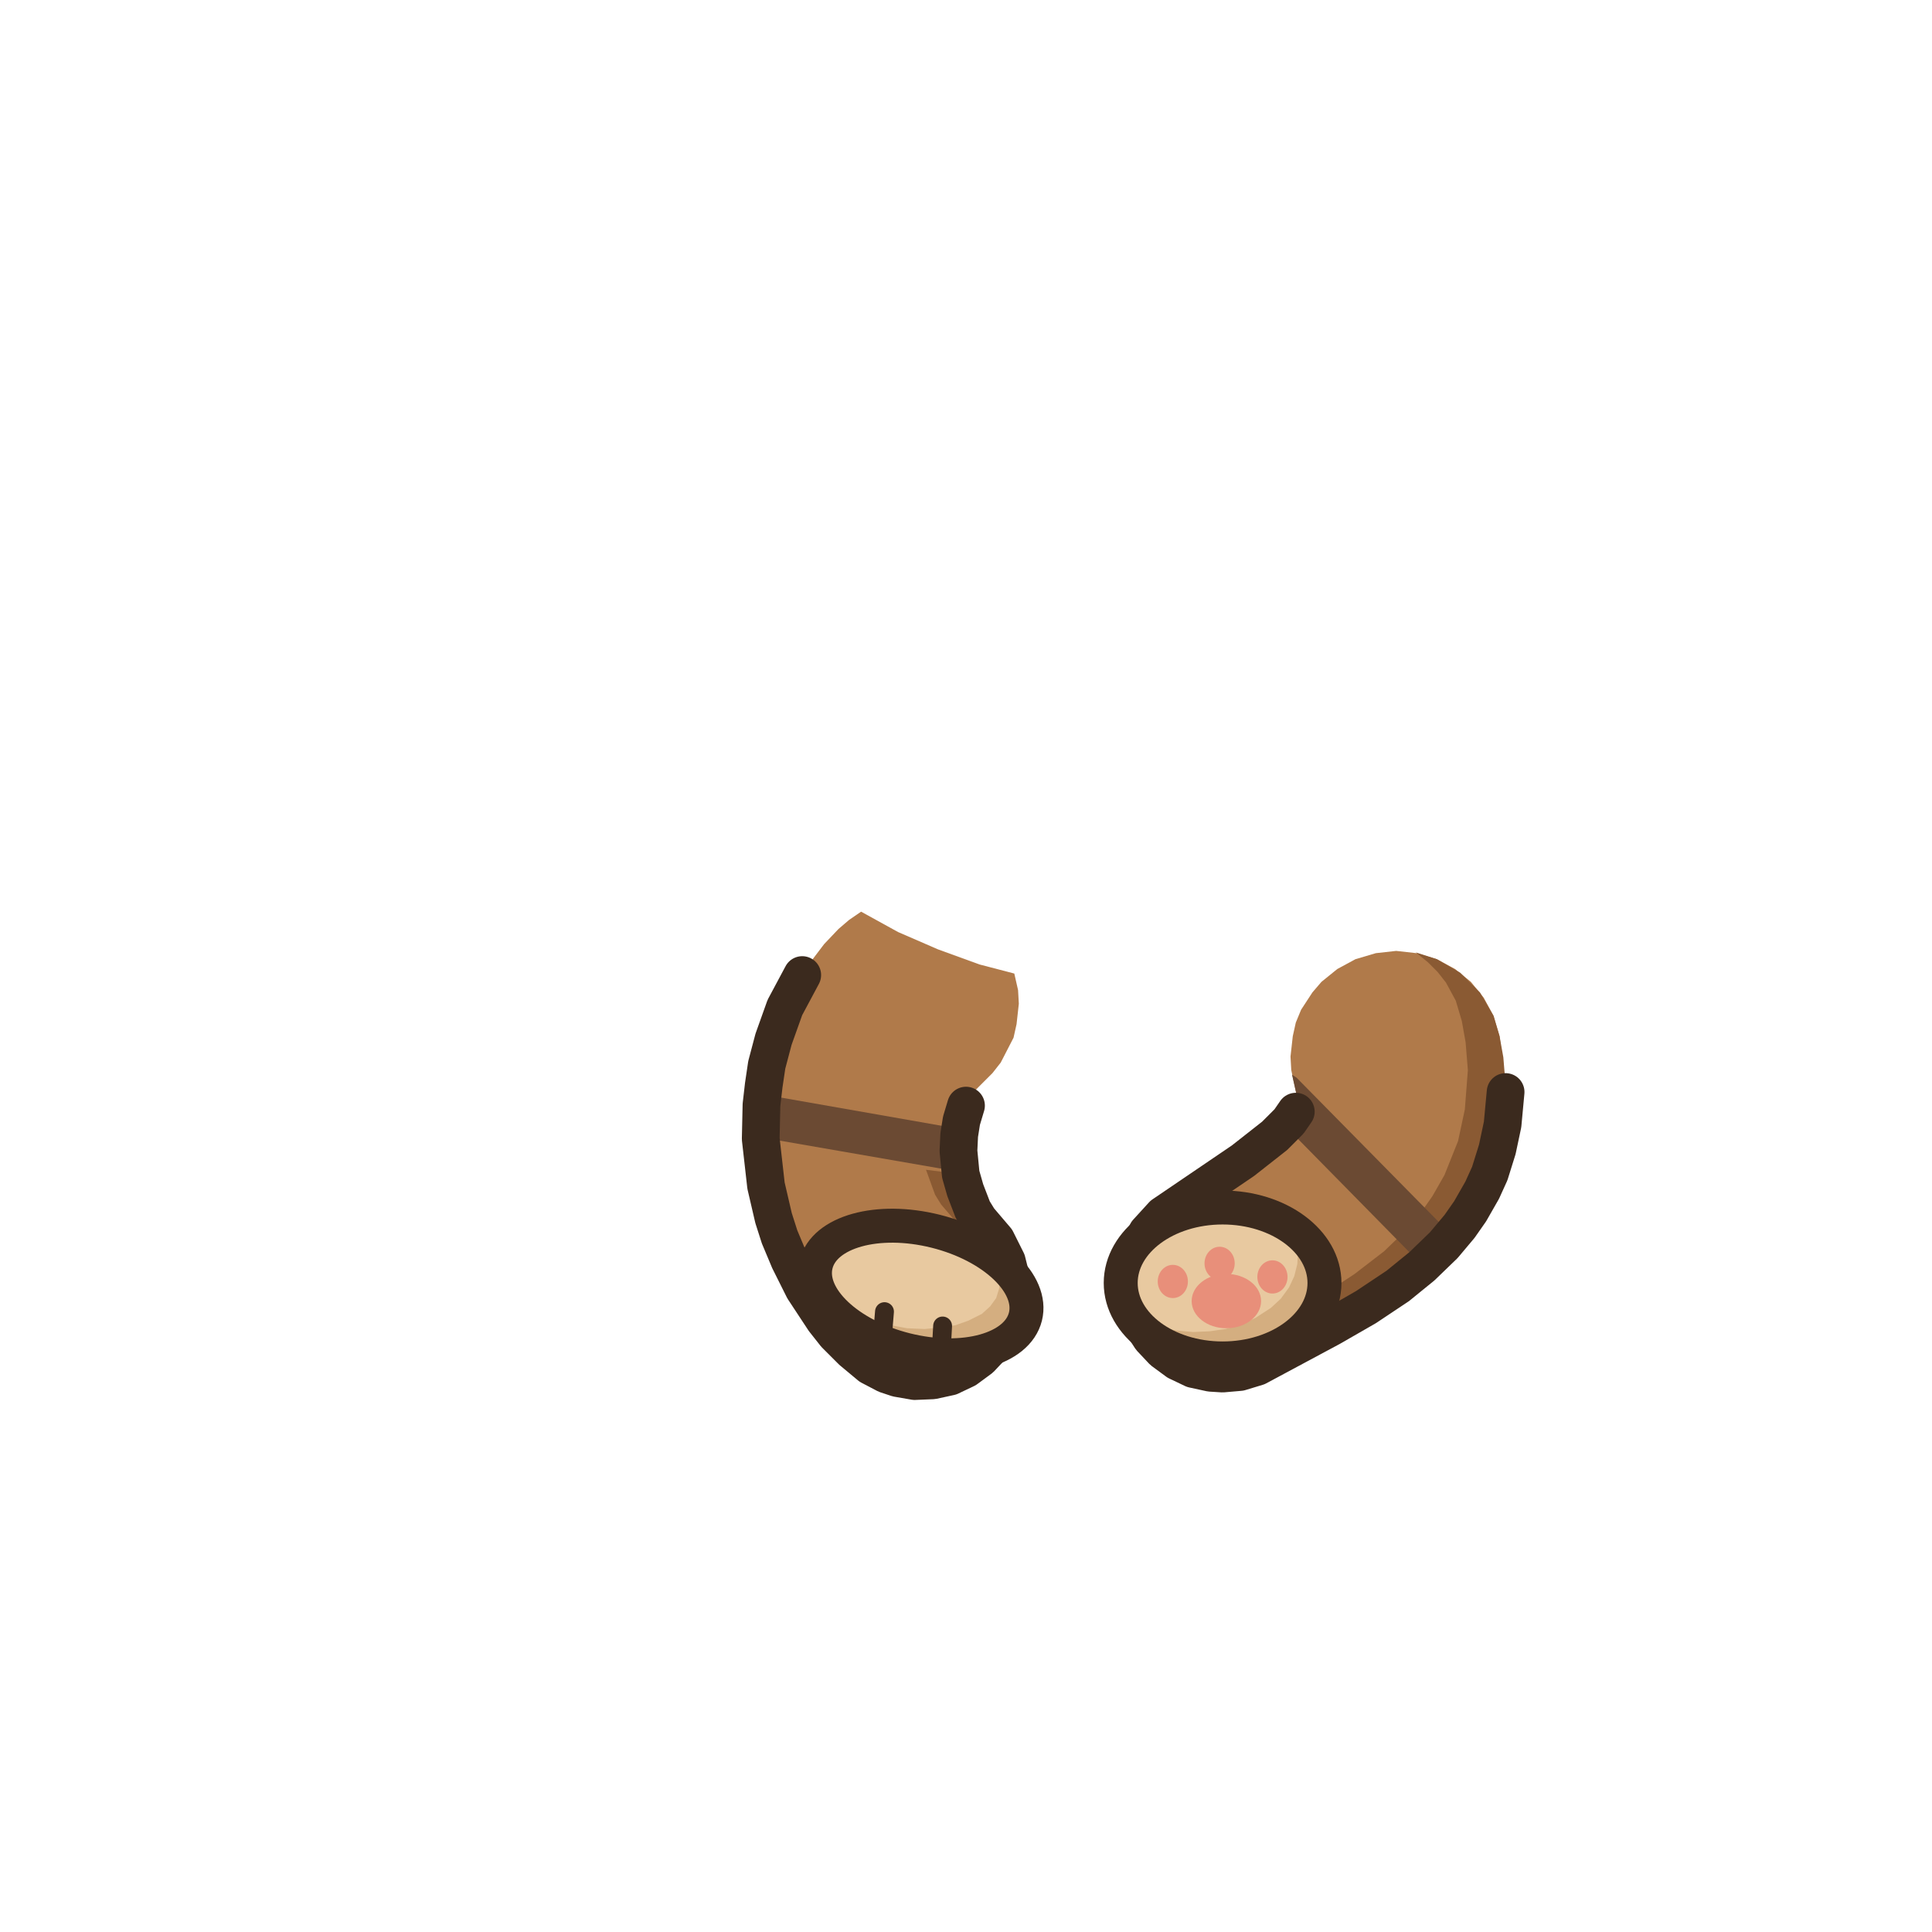
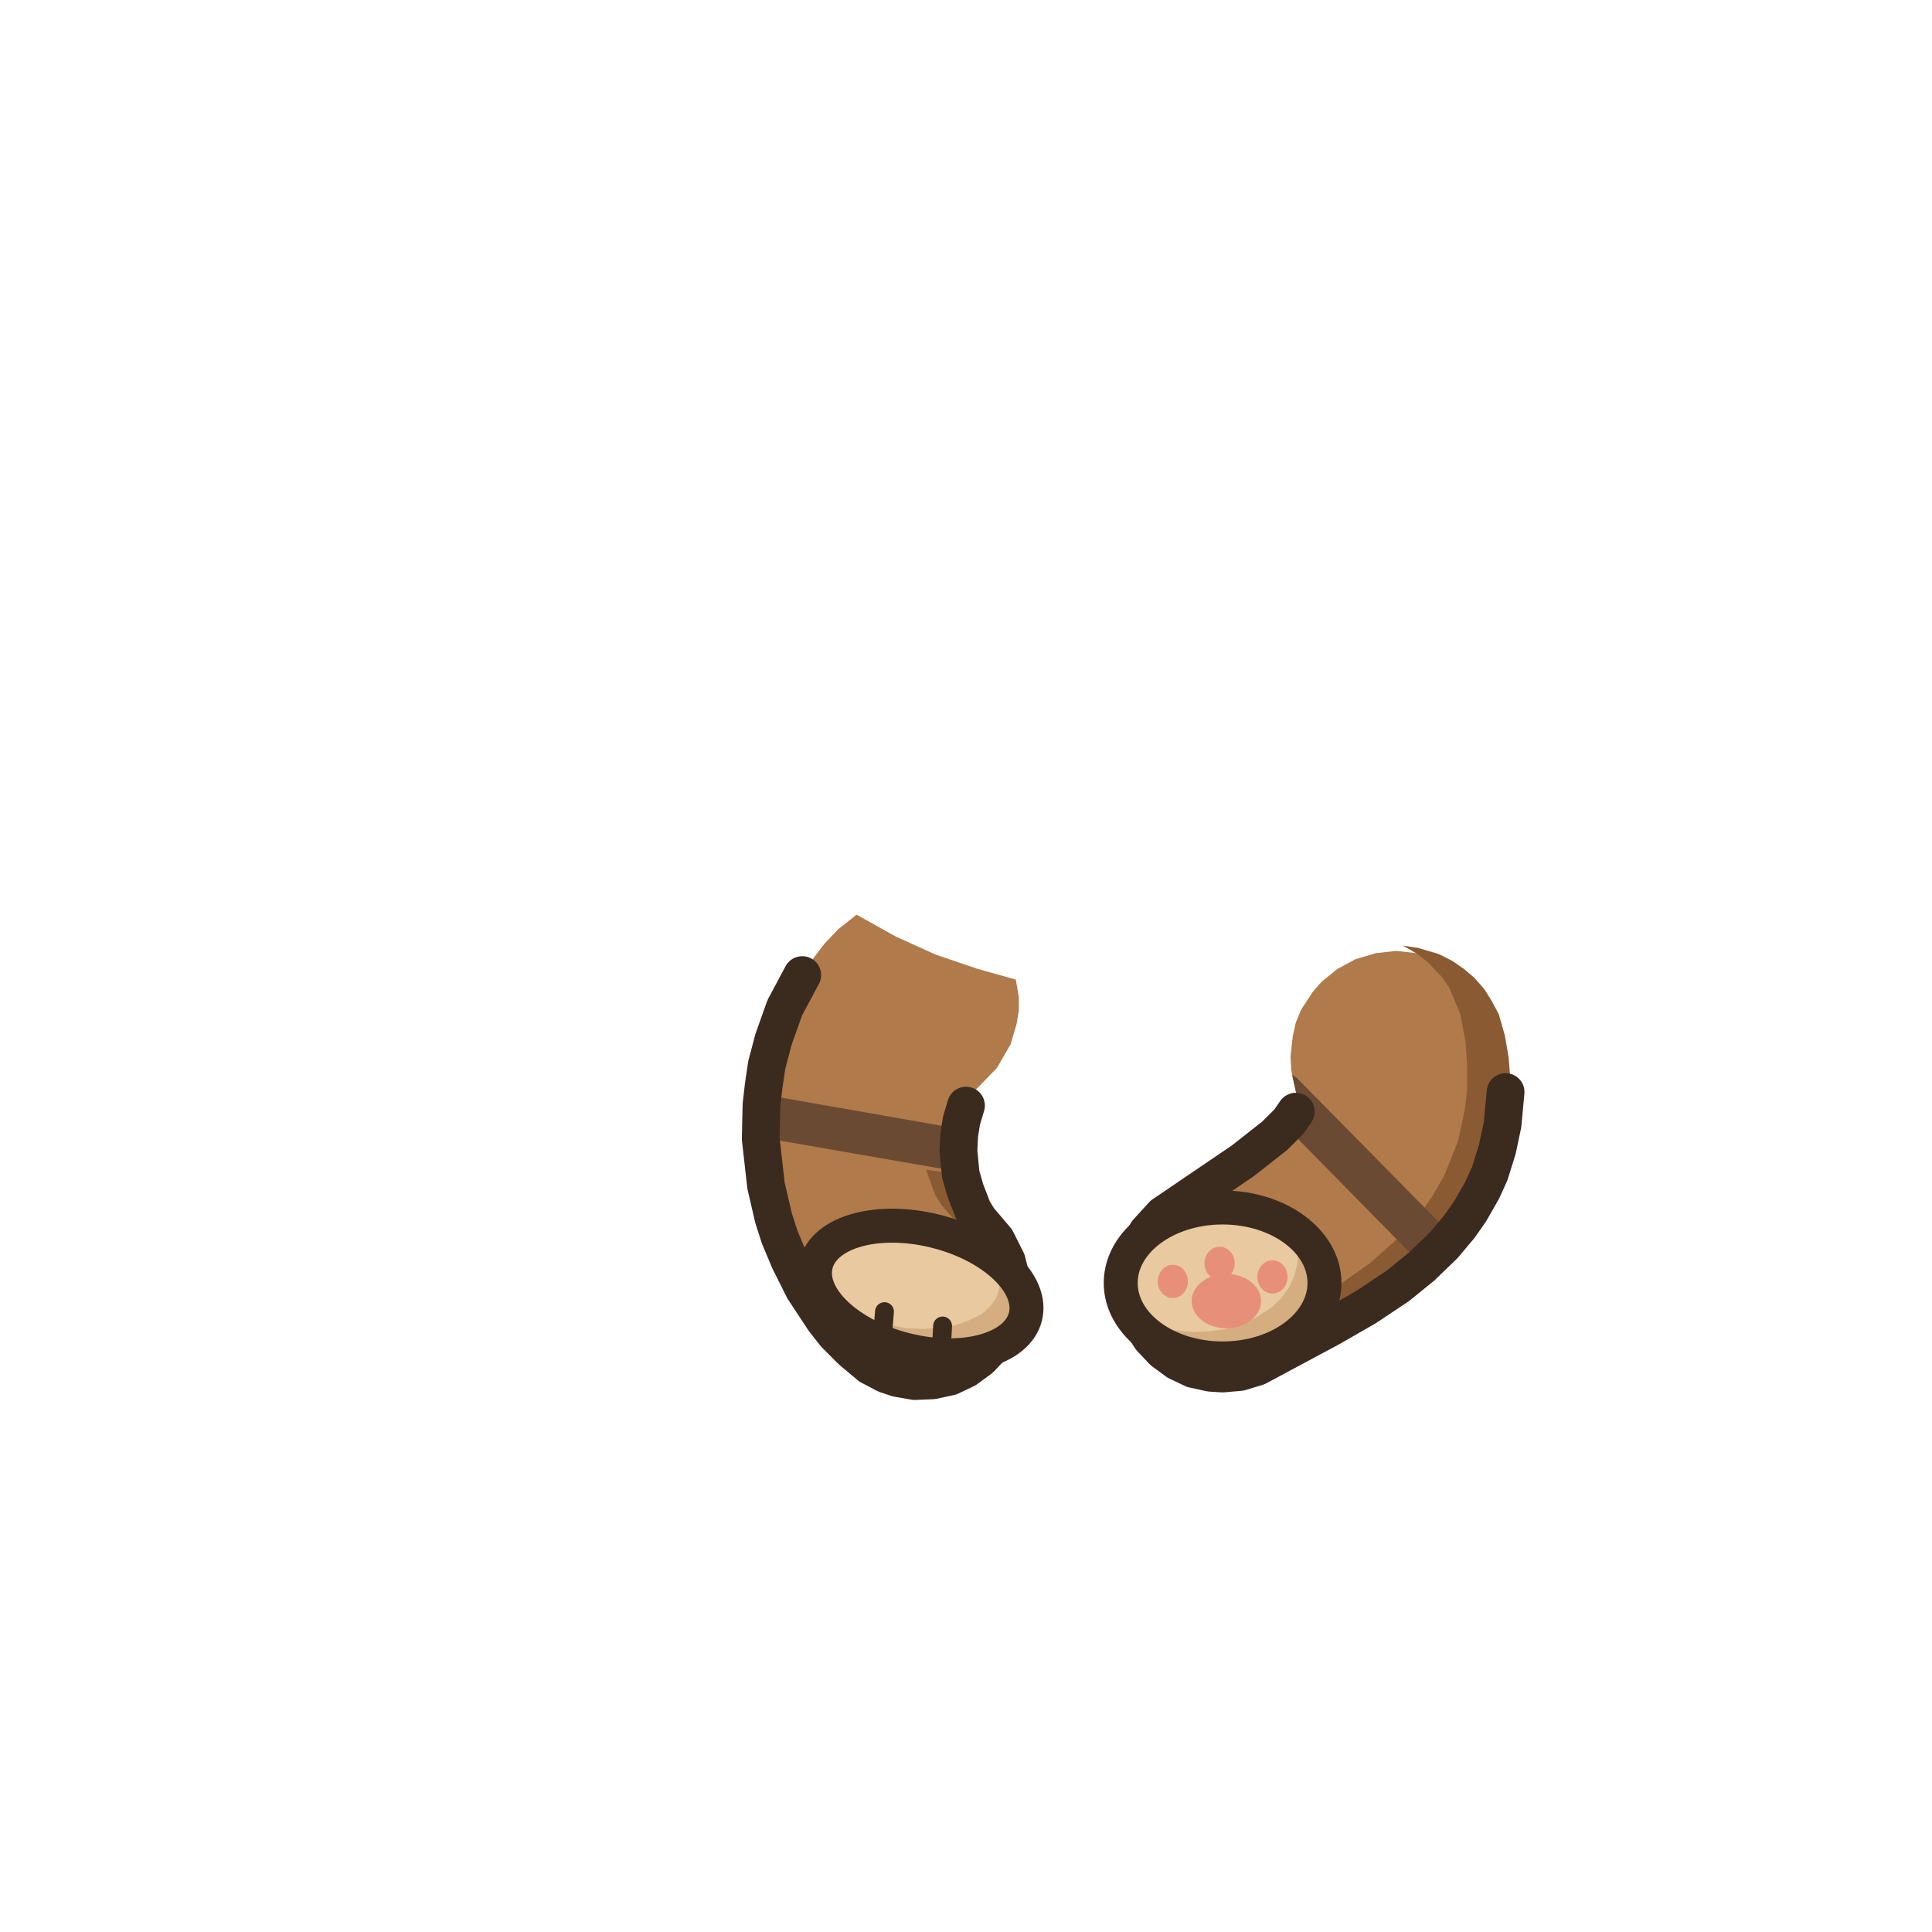
<svg xmlns="http://www.w3.org/2000/svg" viewBox="0 0 256 256">
-   <path d="M102.5 137.7 L101.6 141.1 L100.9 146.4 L100.8 150.9 L101.1 154.4 L101.9 158.8 L103.3 163.9 L104.6 167 L106.5 170.8 L109.2 174.9 L110.7 176.8 L114.1 180 L116.7 181.8 L118.9 182.6 L122 183 L125.1 182.6 L128 181.4 L130.5 179.5 L132 177.7 L133.4 174.9 L133.9 172.6 L134 170.2 L133.4 167.1 L132.4 165 L129.3 161 L128.2 158.7 L127.2 154.7 L127 151.4 L127.4 148.5 L128.2 146.1 L129.2 144.5 L131.5 142.2 L132.6 140.8 L134.3 137.5 L134.7 135.7 L135 133 L134.9 131.2 L134.4 129 L129.8 127.8 L124.3 125.8 L119 123.5 L114.1 120.8 L112.5 121.9 L111.1 123.1 L109.2 125.1 L107 128 L104.4 132.7Z" fill="#B07A4A" />
-   <path d="M115.2 180.9 L118.1 182.4 L120.4 182.9 L123.6 182.9 L125.9 182.4 L128.7 181 L130.5 179.5 L132 177.7 L133.1 175.6 L133.6 174.1 L134 171.8 L134 170.2 L133.6 167.9 L132.4 165 L131.5 163.7 L129.7 161.6 L128.9 160.3 L128.2 158.7 L127.4 156 L125.1 155.3 L122.7 155 L123.9 158.3 L124.7 159.6 L126.5 161.7 L127.4 163 L128.6 165.9 L129 168.2 L129 169.8 L128.6 172.1 L128.1 173.6 L127.4 175 L126 176.9 L123.7 179 L121.6 180.1 L119.3 180.8 L117 181Z" fill="#8A5A33" />
+   <path d="M102.5 137.7 L101.6 141.1 L100.9 146.4 L100.8 150.9 L101.1 154.4 L101.9 158.8 L103.3 163.9 L104.6 167 L106.5 170.8 L109.2 174.9 L110.7 176.8 L114.1 180 L116.7 181.8 L118.9 182.6 L122 183 L125.1 182.6 L128 181.4 L130.5 179.5 L132.4 177 L133.6 174.1 L134 171 L133.6 167.9 L132.8 165.7 L131.5 163.7 L129.3 161 L127.9 157.7 L127.1 153.6 L127 151.4 L127.2 149.4 L127.6 147.6 L128.5 145.6 L129.2 144.5 L132.1 141.5 L133.9 138.4 L134.7 135.7 L135 133.9 L135 132.1 L134.6 129.8 L129.6 128.4 L124 126.5 L118.7 124.1 L113.5 121.2 L111.1 123.1 L109.2 125.1 L107 128 L104.4 132.7Z" fill="#B07A4A" />
+   <path d="M114.3 181.1 L117.1 182.7 L119.5 183.5 L122 183.7 L124.5 183.5 L127.6 182.4 L129.7 181.1 L131.5 179.4 L133 177.3 L134 175.1 L134.6 172.7 L134.7 171 L134.5 168.5 L134 166.9 L133 164.7 L129.6 160 L128.8 158.4 L128.2 156.3 L125.1 155.3 L122.7 155 L123.9 158.3 L124.7 159.6 L126.5 161.7 L127.4 163 L128.6 165.9 L129 168.2 L128.9 170.6 L128.4 172.9 L127.4 175 L125.5 177.5 L124.3 178.5 L122.3 179.8 L120.1 180.6 L117.8 181 L115.4 180.9 L113.6 180.5Z" fill="#8A5A33" />
  <path d="M127.3 155.3 L127 152.5 L127.2 149.6 L101 145 L100.8 150.7Z" fill="#6B4A33" />
  <path d="M102.5 137.7 L101.6 141.1 L101.2 143.8 L100.9 146.4 L100.8 150.9 L101.5 157.1 L102.5 161.4 L103.3 163.9 L104.6 167 L106.5 170.8 L109.2 174.9 L110.7 176.8 L112.9 179 L115.3 181 L117.4 182.1 L118.9 182.6 L121.2 183 L123.6 182.9 L125.9 182.4 L128 181.4 L129.9 180 L131.5 178.3 L132.8 176.3 L133.6 174.1 L134 171 L133.8 168.7 L133.4 167.1 L132 164.3 L129.7 161.6 L128.9 160.3 L127.9 157.7 L127.3 155.6 L127 152.5 L127.1 150.4 L127.4 148.5 L128 146.5M106.3 129.2 L104 133.5 L102.5 137.7" fill="none" stroke="#3B2A1E" stroke-width="5" stroke-linecap="round" stroke-linejoin="round" />
  <path d="M168.9 150.5 L164.7 153.8 L154.1 161 L152 163.3 L150.6 166.1 L150.1 168.4 L150 170.8 L150.4 173.1 L151.2 175.3 L152.5 177.3 L154.1 179 L156 180.4 L158.1 181.4 L160.4 181.9 L162.8 182 L165.9 181.4 L168 180.4 L177.9 175 L184.5 170.8 L187.2 168.8 L190.2 166.1 L193.4 162.5 L195.3 159.8 L197.4 155.5 L198.4 152.3 L199.3 147.3 L199.4 142.9 L198.7 137.3 L197.9 134.6 L196.6 132.2 L194.9 130.1 L192.8 128.4 L190.4 127.1 L187.7 126.3 L185 126 L182.3 126.3 L179.6 127.1 L177.2 128.4 L175.1 130.1 L173.9 131.5 L172.4 133.8 L171.7 135.5 L171.3 137.3 L171 140 L171.1 141.8 L171.9 145.5 L171.9 146.6 L171.2 148.1Z" fill="#B07A4A" />
-   <path d="M155.2 179.9 L158.1 181.4 L161.2 182 L164.3 181.8 L167.3 180.8 L177.9 175 L184.5 170.8 L187.2 168.8 L190.2 166.1 L193.4 162.5 L194.8 160.5 L196.4 157.7 L198.2 153.2 L199.1 149 L199.5 143.8 L199.2 140.1 L198.7 137.3 L197.9 134.6 L196.1 131.5 L193.5 128.9 L190.4 127.1 L187.6 126.2 L189.2 127.5 L190.5 128.8 L191.6 130.2 L192.9 132.6 L193.7 135.3 L194.2 138.1 L194.5 141.8 L194.1 147 L193.2 151.2 L191.4 155.7 L189.8 158.5 L188.4 160.5 L186.3 163 L183.4 165.8 L179.5 168.8 L174.5 172.1 L161.6 179.1 L158.6 179.9 L157 180Z" fill="#8A5A33" />
+   <path d="M153.6 179.6 L155.6 181 L157.1 181.7 L160.3 182.6 L163.6 182.6 L166.8 181.7 L178.2 175.6 L184.9 171.4 L187.6 169.4 L190.7 166.6 L194 162.9 L195.4 160.9 L197 158 L198.9 153.4 L199.8 149.1 L200.2 143.8 L199.9 140.1 L199.4 137.2 L198.6 134.4 L197.7 132.7 L196.7 131.1 L195.4 129.6 L194 128.4 L192.4 127.3 L190.6 126.4 L187.9 125.6 L185.9 125.3 L187.8 126.4 L189.2 127.5 L191.1 129.5 L192.1 131 L193.5 134.4 L194.2 138.1 L194.4 140.9 L194.4 144.5 L194.1 147 L193.2 151.2 L191.4 155.7 L189.8 158.5 L188.4 160.5 L185.2 164.1 L181.5 167.4 L176.7 170.8 L171.3 173.9 L162.3 178.8 L160.9 179.4 L159.3 179.8 L157 180Z" fill="#8A5A33" />
  <path d="M171.8 142.8 L171.2 142.4 L171.9 145.5 L171.9 146.9 L171.2 148.1 L170.3 149.2 L188.5 167.7 L192.4 163.7Z" fill="#6B4A33" />
  <path d="M168.9 150.5 L164.7 153.8 L154.1 161 L152 163.3 L150.6 166.1 L150.1 168.4 L150 170.8 L150.4 173.1 L151.2 175.3 L152.5 177.3 L154.1 179 L156 180.4 L158.1 181.4 L160.4 181.9 L162 182 L164.3 181.8 L166.6 181.1 L176.3 175.9 L181 173.2 L185.2 170.4 L188.4 167.8 L191.3 165 L193.4 162.5 L194.8 160.5 L196.4 157.7 L197.4 155.5 L198.4 152.3 L199.1 149 L199.5 144.7M171.7 147.3 L170.8 148.6 L168.9 150.5" fill="none" stroke="#3B2A1E" stroke-width="5" stroke-linecap="round" stroke-linejoin="round" />
  <ellipse cx="122" cy="171" rx="14.3" ry="8.1" transform="rotate(14 122 171)" fill="#E8C9A0" />
  <path d="M135.9 174.2 L135.9 172.3 L135.2 170.4 L133.7 168.4 L131.4 166.5 L132.2 168 L132.5 169.4 L132.4 170.7 L132 172 L131.2 173.1 L130.1 174.1 L128.3 175 L126.6 175.6 L124.6 175.9 L122.5 176.1 L120.2 176 L117.5 175.5 L113 174.2 L111 173.2 L109.1 172 L110.3 173.6 L111.7 174.9 L115.3 177.1 L119.6 178.7 L124.2 179.5 L128.5 179.4 L130.4 179 L132.1 178.4 L133.6 177.6 L134.7 176.6 L135.5 175.5Z" fill="#D4AE80" />
  <ellipse cx="122" cy="171" rx="14.3" ry="8.1" transform="rotate(14 122 171)" fill="none" stroke="#3B2A1E" stroke-width="4.5" />
  <path d="M117.2 173.8 L116.9 177.4 M124.9 175.7 L124.7 179.4" fill="none" stroke="#3B2A1E" stroke-width="2.5" stroke-linecap="round" stroke-linejoin="round" />
  <ellipse cx="162" cy="170" rx="13.5" ry="10" fill="#E8C9A0" />
  <path d="M175.5 169.7 L175 167.4 L174.1 165.6 L172.7 163.9 L170.8 162.4 L171.6 164.2 L172 165.8 L171.9 167.5 L171.5 169.1 L170.8 170.6 L169.7 172.1 L168.4 173.3 L166.4 174.6 L164.5 175.5 L162.4 176.1 L160.3 176.4 L158.1 176.5 L155.9 176.3 L153.7 175.9 L151.8 175.2 L149.7 174.1 L150.8 175.6 L152.1 176.8 L153.8 177.9 L156 179 L158.1 179.6 L160.2 179.9 L162.9 180 L165.1 179.7 L167.2 179.2 L169.1 178.5 L170.9 177.5 L172.7 176.1 L174.1 174.4 L174.9 172.9 L175.4 171.3Z" fill="#D4AE80" />
  <ellipse cx="162.5" cy="172.4" rx="4.6" ry="3.6" fill="#E88F7A" />
  <path d="M155.4 167.6 a2 2.2 0 1 0 0.01 0ZM161.6 165.2 a2 2.2 0 1 0 0.01 0ZM168.6 167 a2 2.2 0 1 0 0.01 0Z" fill="#E88F7A" />
  <ellipse cx="162" cy="170" rx="13.5" ry="10" fill="none" stroke="#3B2A1E" stroke-width="4.5" />
</svg>
